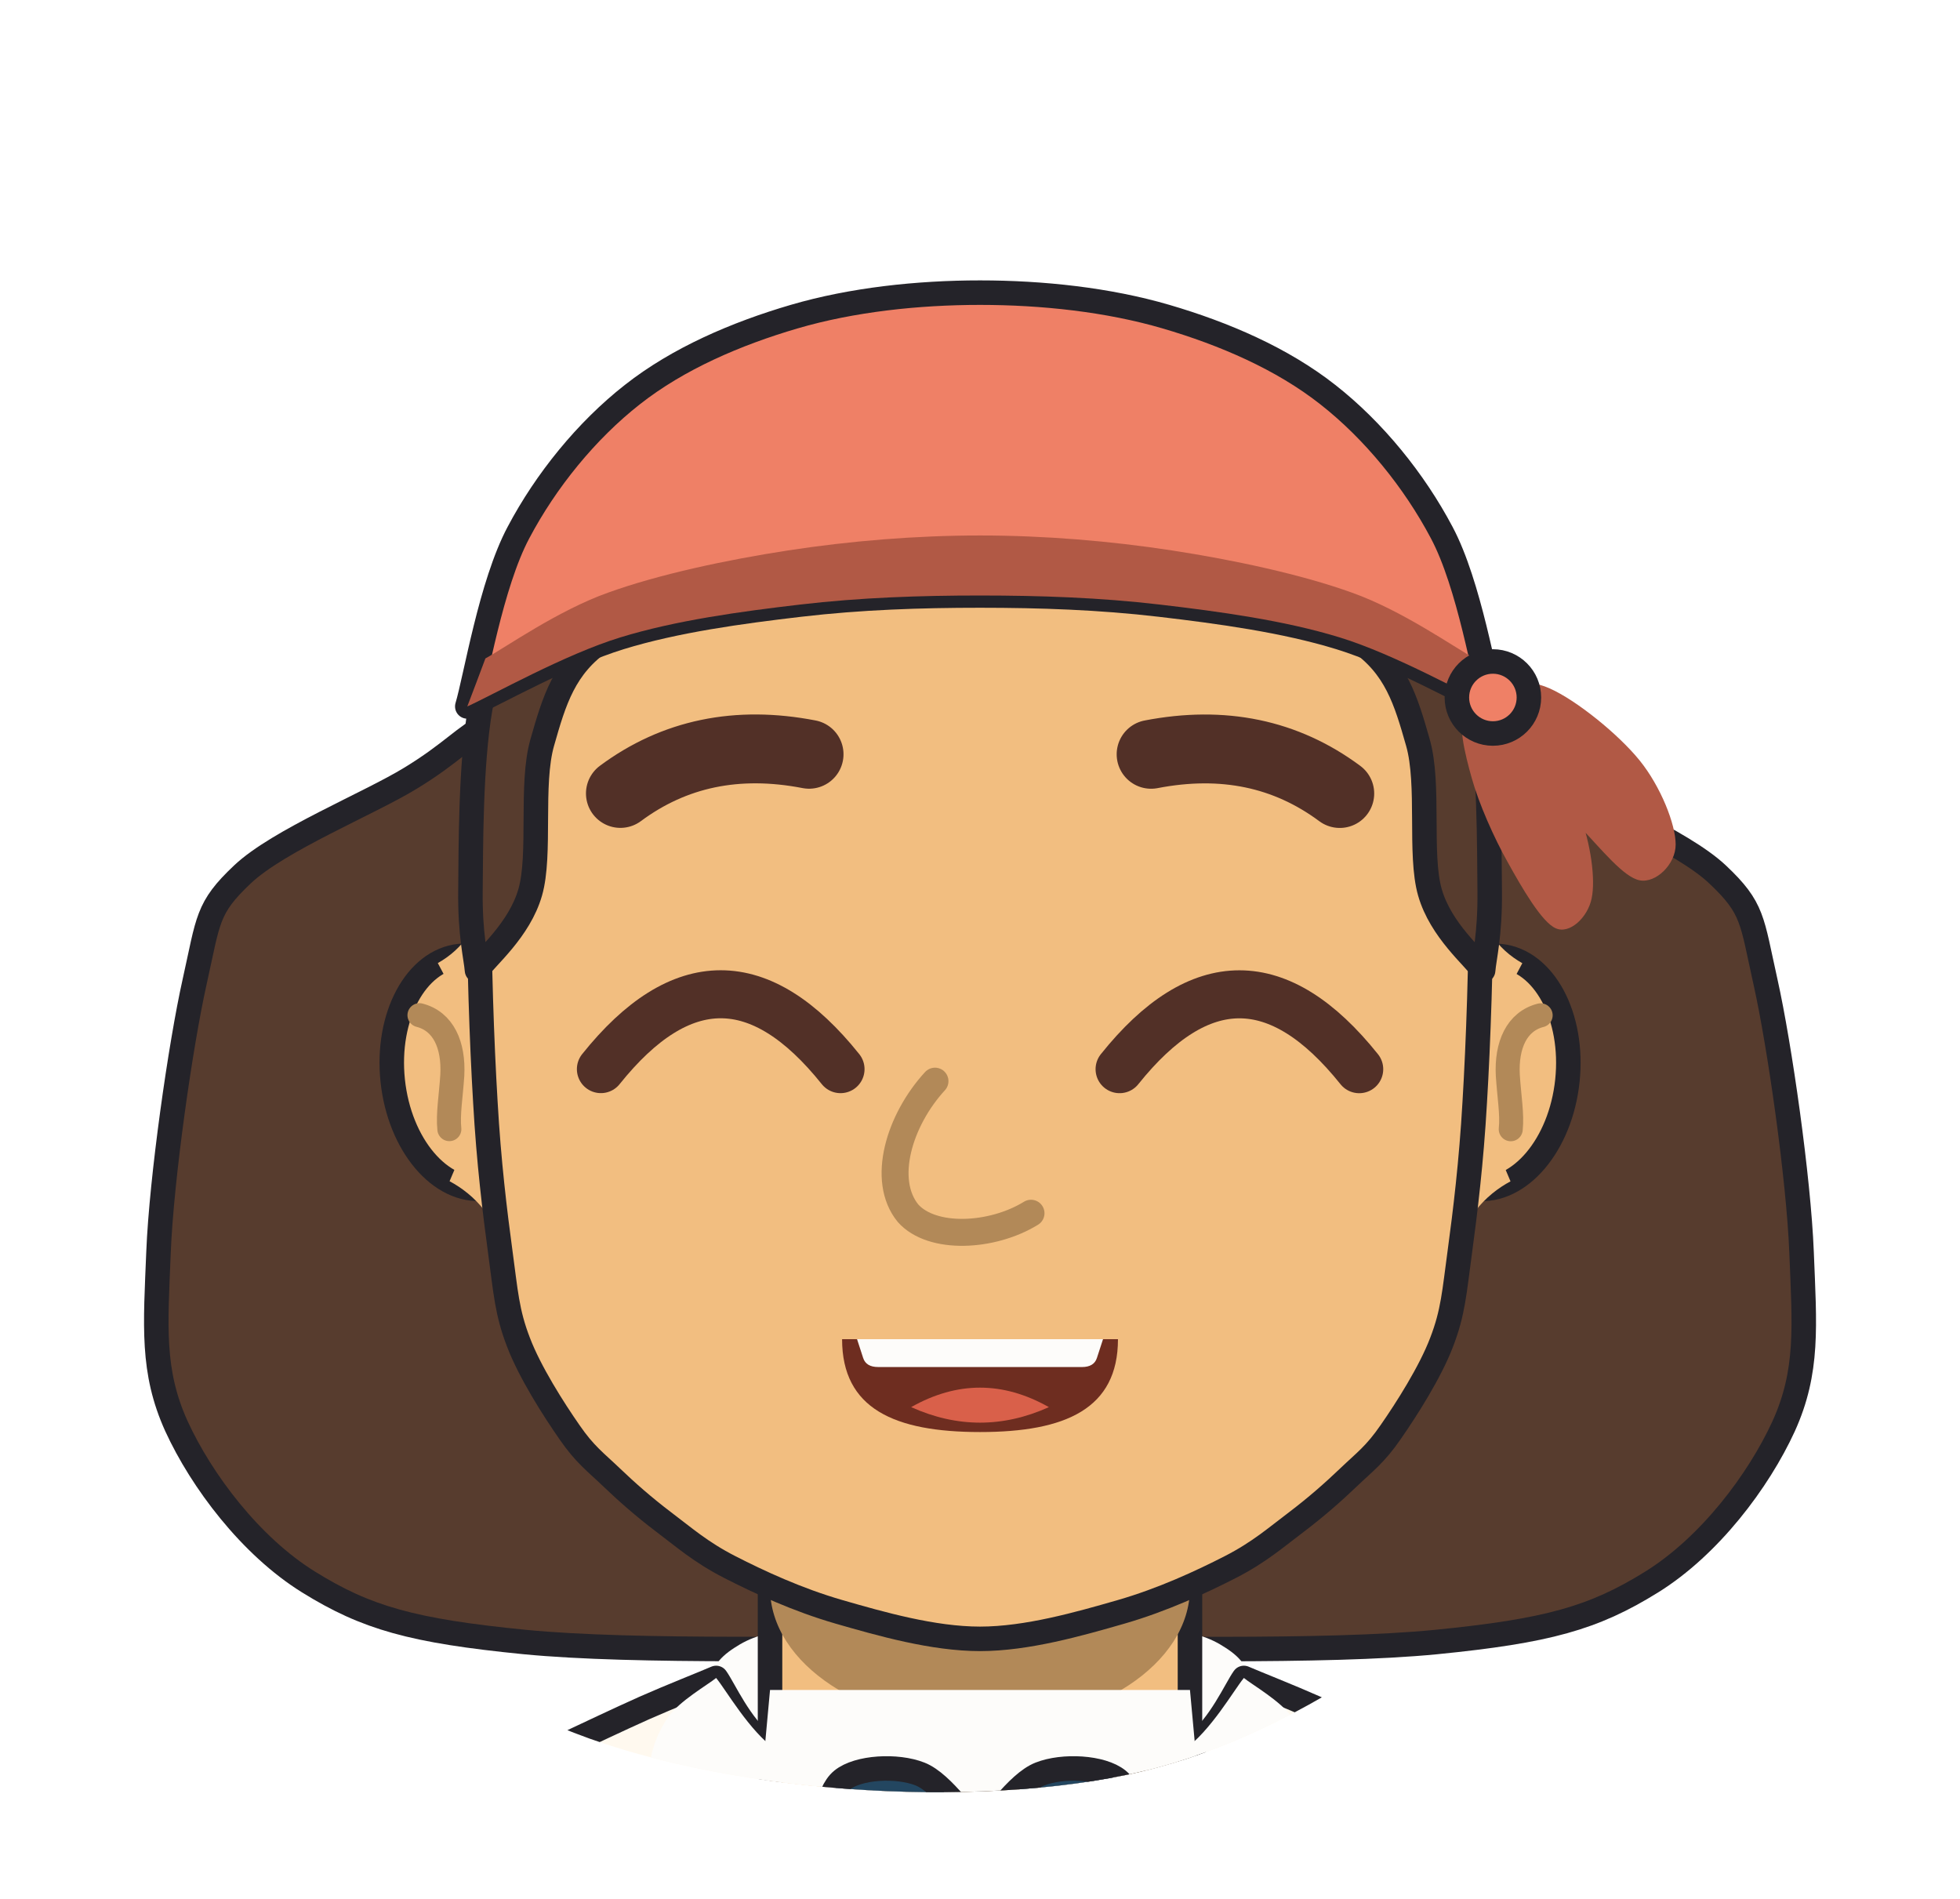
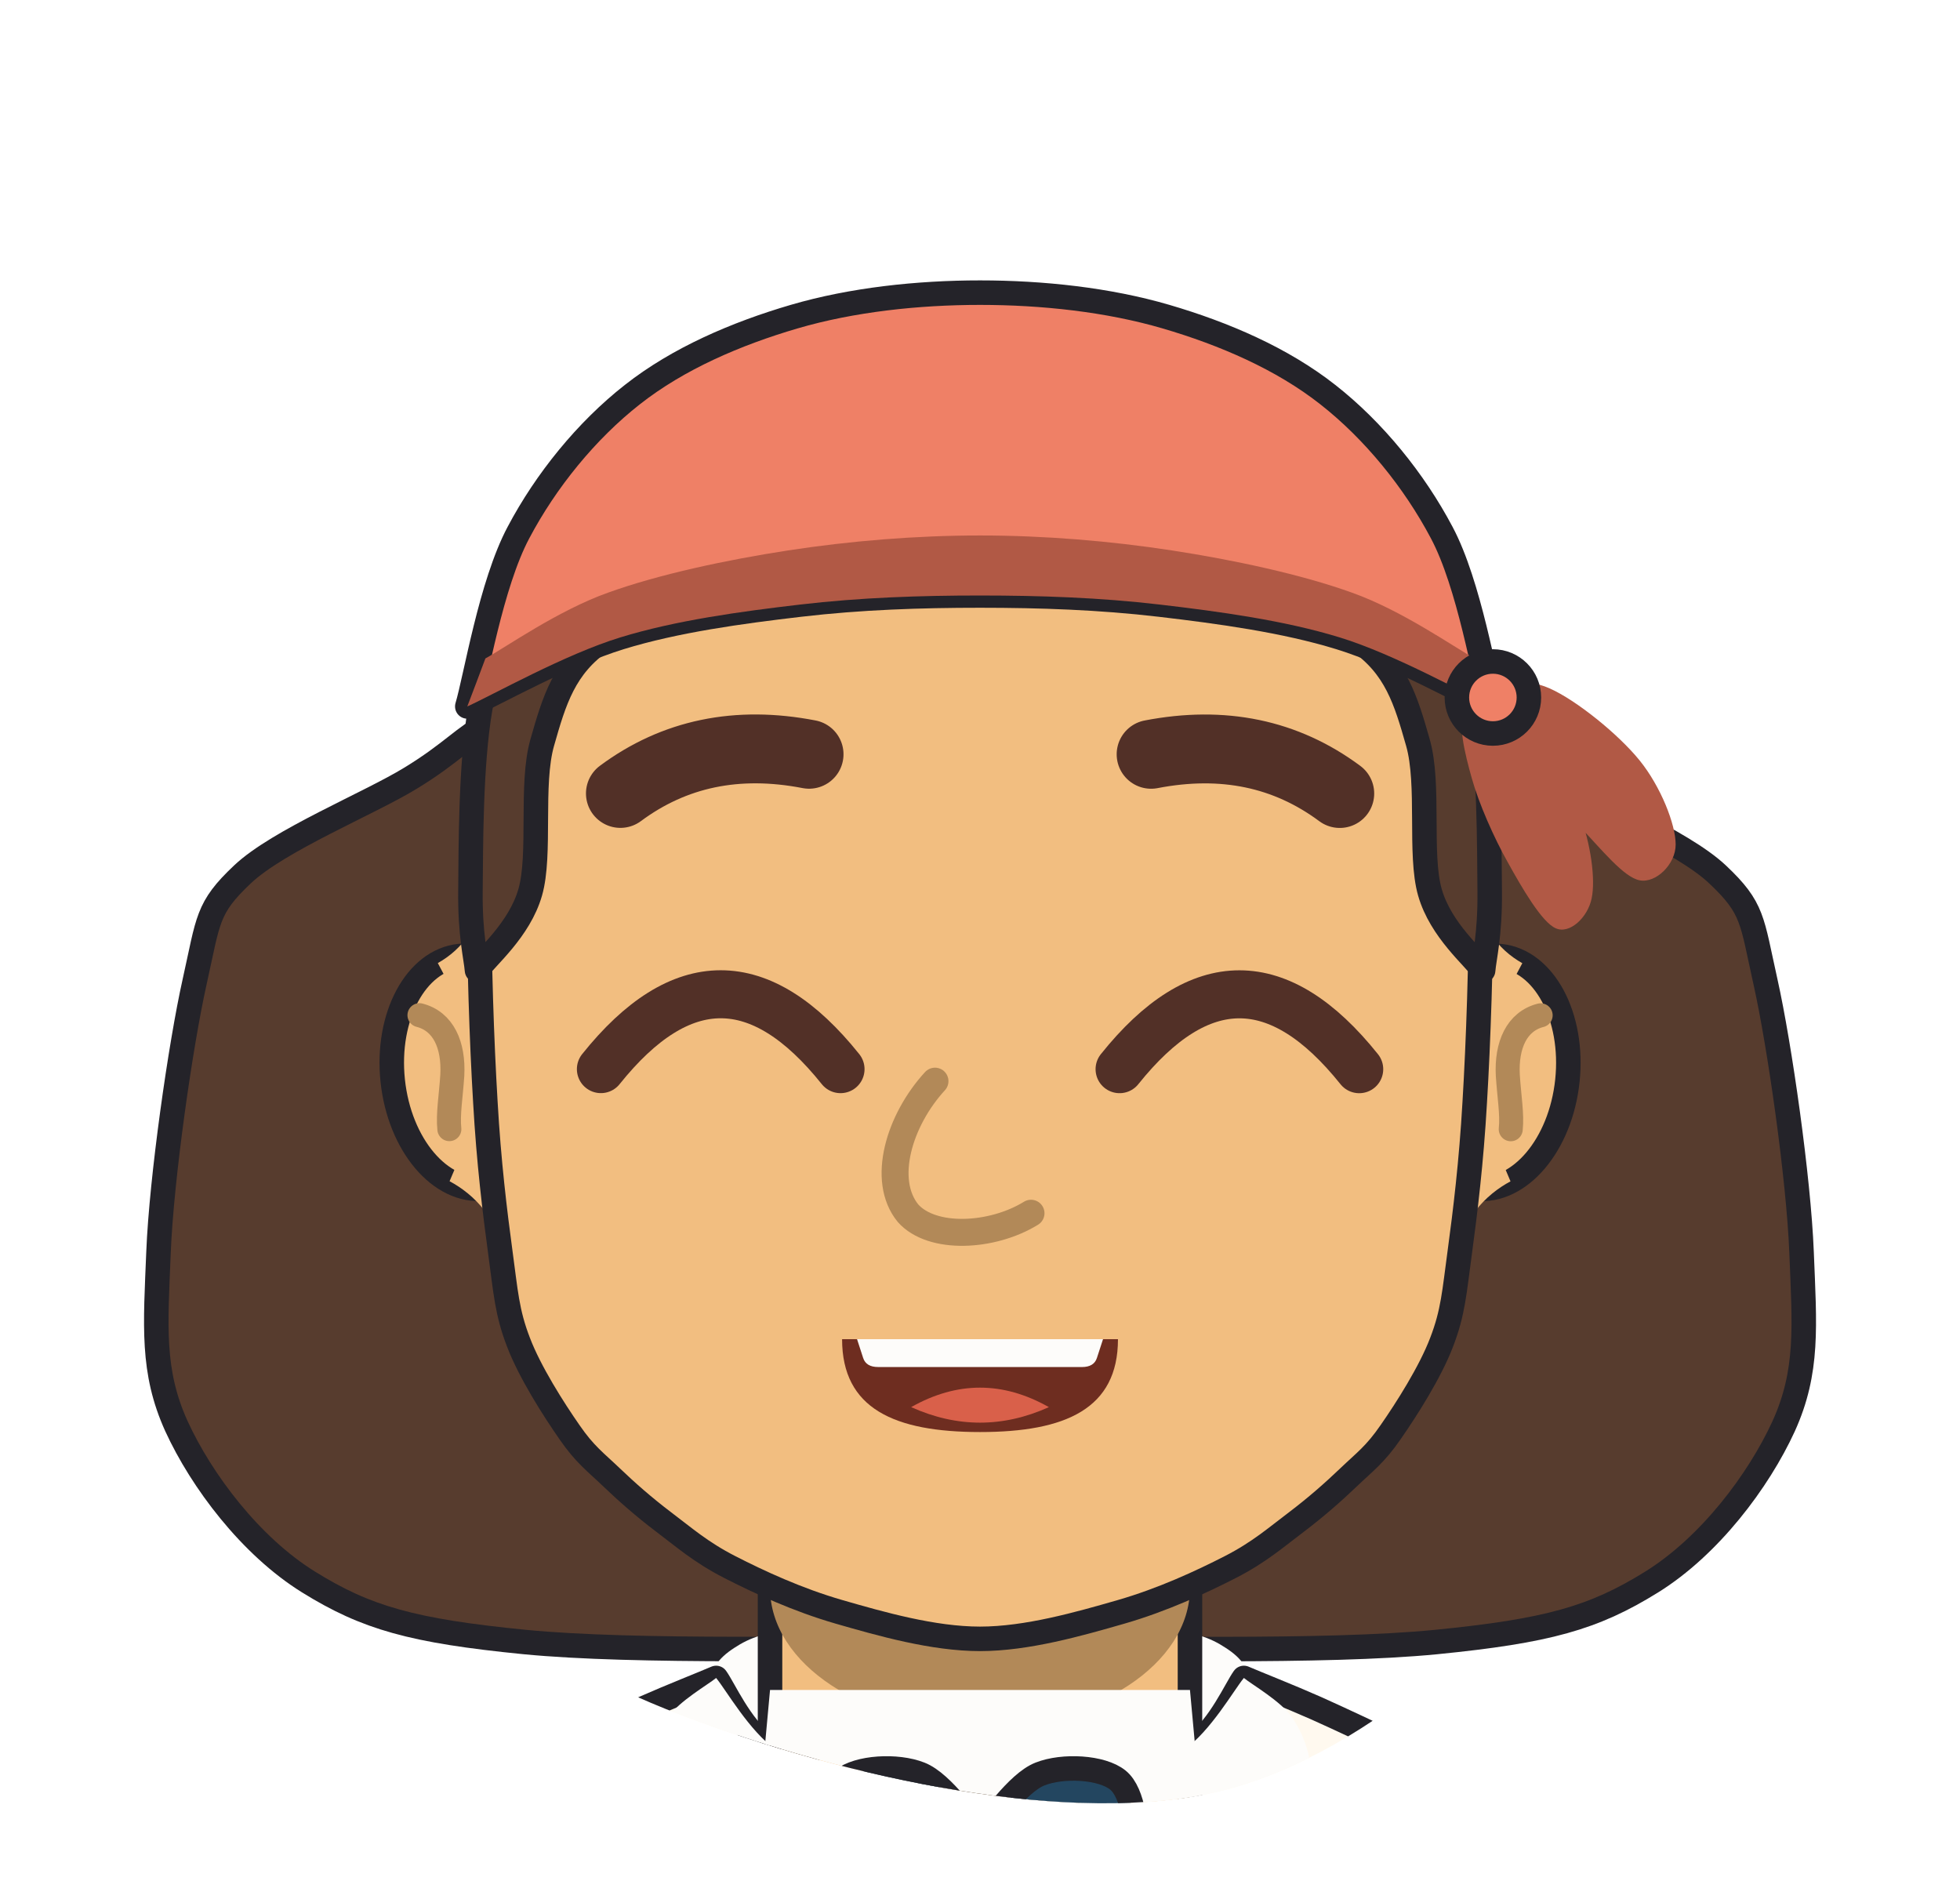
<svg xmlns="http://www.w3.org/2000/svg" viewBox="0 0 320 310" width="320" height="310">
  <defs>
    <clipPath id="cd21b">
      <rect x="-4000" y="-4000" width="9000" height="9000" />
    </clipPath>
    <clipPath id="cd21cr">
-       <path d="M862.09 607.84C858.03 666.79 807.19 729.53 757.44 777.12C707.68 824.99 639.26 878.53 564.09 893.94C489.18 909.36 375.34 900.97 307.46 869.61C239.32 838.24 186.32 767.39 156.30 706.00C126.01 644.62 99.78 559.71 126.28 501.03C152.51 442.62 242.02 380.96 313.95 355.27C386.15 329.58 480.80 335.80 558.68 347.16C636.29 358.52 730.12 379.61 780.69 423.15C831.26 466.68 865.87 548.89 862.09 607.84Z" />
-       <path d="M-473.50 -700.97L1473.50 -700.97L1473.50 818.77L-473.50 818.77Z" />
+       <path d="M828.02 629.68C820.45 676.65 807.40 735.10 769.56 780.51C731.73 825.91 668.84 888.02 600.99 902.11C532.88 916.20 432.67 892.98 361.43 864.79C290.46 836.35 214.78 779.72 174.07 732.49C133.36 685.52 113.01 625.50 117.71 581.92C122.40 538.34 158.15 500.50 201.99 471.28C245.83 441.79 312.64 414.39 380.48 405.78C448.33 396.91 536.27 402.91 608.82 418.57C681.36 433.96 778.96 463.97 815.49 499.20C852.02 534.43 835.58 582.97 828.02 629.68Z" />
+       <path d="M-473.50 -700.97L1473.50 -700.97L1473.50 664.63L-473.50 664.63Z" />
    </clipPath>
    <clipPath id="cd21s">
      <path d="M500 905.2C508.8 904.1 537.1 902.8 552.9 898.6C568.8 894.4 584.7 888 595.3 880.1C605.9 872.1 613 855.8 616.5 850.9C621.8 853.2 636.8 859.1 648.3 864.2C659.7 869.3 672.5 875.4 685.3 881.4C698.1 887.3 712.5 893.3 725 899.9C737.6 906.5 750.8 914.3 760.8 921.1C770.7 927.9 778 934.3 784.6 941C791.2 947.6 795.8 954.2 800.5 960.8C805.1 967.4 808.6 974.1 812.4 980.7C816.1 987.2 821.2 996.8 823 1000L177 1000C178.8 996.8 183.9 987.2 187.6 980.7C191.4 974.1 194.9 967.4 199.5 960.8C204.2 954.2 208.8 947.6 215.4 941C222 934.3 229.3 927.9 239.2 921.1C249.2 914.3 262.4 906.5 275 899.9C287.5 893.3 301.9 887.3 314.7 881.4C327.5 875.4 340.3 869.3 351.7 864.2C363.2 859.1 378.2 853.2 383.5 850.9C387 855.8 394.1 872.1 404.7 880.1C415.3 888 431.2 894.4 447.1 898.6C462.9 902.8 491.2 904.1 500 905.2Z" fill="#FFF9EF" stroke="#242329" stroke-width="10.82" stroke-linejoin="round" stroke-linecap="round" transform="translate(500 1014) scale(0.86) translate(-500 -1000)" />
      <path d="M407.3 856.2L592.7 856.2L605.9 1000L394.1 1000Z" fill="#FDFCFA" transform="translate(500 1014) scale(0.86) translate(-500 -1000)" />
      <path d="M494.7 907.9C488.1 906.8 469.1 905.4 455 901.2C440.9 897.1 421.9 891.1 410 882.7C398.1 874.3 387.9 856.2 383.5 850.9C380 853.8 367.2 861.1 362.3 868.2C357.5 875.2 353.5 885.1 354.4 893.3C355.3 901.5 360.1 911 367.6 917.1C375.1 923.3 386.2 928.2 399.4 930.4C412.6 932.6 433.4 932.1 447.1 930.4C460.7 928.6 473.5 923.5 481.5 919.8C489.4 916 492.5 909.9 494.7 907.9ZM505.3 907.9C511.9 906.8 530.9 905.4 545 901.2C559.1 897.1 578.1 891.1 590 882.7C601.9 874.3 612.1 856.2 616.5 850.9C620 853.8 632.8 861.1 637.7 868.2C642.5 875.2 646.5 885.1 645.6 893.3C644.7 901.5 639.9 911 632.4 917.1C624.9 923.3 613.8 928.2 600.6 930.4C587.4 932.6 566.6 932.1 552.9 930.4C539.3 928.6 526.5 923.5 518.5 919.8C510.6 916 507.5 909.9 505.3 907.9Z" fill="#FDFCFA" transform="translate(500 1014) scale(0.86) translate(-500 -1000)" />
      <path d="M407.3 917.1L394.1 993.4M592.7 917.1L605.9 993.4" fill="none" stroke="#BBB6AE" stroke-width="13.2" stroke-linecap="round" stroke-linejoin="round" transform="translate(500 1014) scale(0.86) translate(-500 -1000)" />
      <path d="M494.7 927.7L478.8 986M505.3 927.7L521.2 986" fill="none" stroke="#242329" stroke-width="20.55" stroke-linecap="round" stroke-linejoin="round" transform="translate(500 1014) scale(0.86) translate(-500 -1000)" />
      <path d="M494.7 927.7L478.8 986M505.3 927.7L521.2 986" fill="none" stroke="#234660" stroke-width="11.9" stroke-linecap="round" stroke-linejoin="round" transform="translate(500 1014) scale(0.86) translate(-500 -1000)" />
      <path d="M500 919.8C495.6 915.4 483.7 897.3 473.5 893.3C463.4 889.3 446.2 890.2 439.1 896C432.1 901.7 430.7 918.5 431.2 927.7C431.6 937 434.7 948 441.8 951.5C448.8 955.1 463.8 954.2 473.5 948.9C483.2 943.6 495.6 924.6 500 919.8ZM500 919.8C504.4 915.4 516.3 897.3 526.5 893.3C536.6 889.3 553.8 890.2 560.9 896C567.9 901.7 569.3 918.5 568.8 927.7C568.4 937 565.3 948 558.2 951.5C551.2 955.1 536.2 954.2 526.5 948.9C516.8 943.6 504.4 924.6 500 919.8Z" fill="#234660" stroke="#242329" stroke-width="10.82" stroke-linejoin="round" stroke-linecap="round" transform="translate(500 1014) scale(0.86) translate(-500 -1000)" />
    </clipPath>
    <clipPath id="cd21eL">
      <ellipse cx="385.5" cy="569" rx="59.6" ry="60.9" />
    </clipPath>
    <clipPath id="cd21eR">
      <ellipse cx="614.5" cy="569" rx="59.6" ry="60.9" />
    </clipPath>
    <filter id="cd21bl" x="-60%" y="-90%" width="220%" height="280%">
      <feGaussianBlur stdDeviation="15" />
    </filter>
    <clipPath id="cd21eo">
      <path d="M-1000 -1000H2000V2000H-1000Z" />
    </clipPath>
    <clipPath id="cd21ck">
      <ellipse cx="385.5" cy="561.1" rx="66.5" ry="65.2" />
      <ellipse cx="385.5" cy="569" rx="62.6" ry="63.9" />
      <ellipse cx="614.5" cy="561.1" rx="66.5" ry="65.2" />
      <ellipse cx="614.5" cy="569" rx="62.6" ry="63.9" />
    </clipPath>
  </defs>
  <g transform="translate(-55 -107) scale(0.43)">
    <g clip-path="url(#cd21b)">
      <g transform="translate(500 1014) scale(0.86) translate(-500 -1000)">
        <g transform="matrix(1 0.0001 -0.0001 1 0.08335 0.01754)">
          <path fill="#573C2E" data-o="f" d="M688 422.1C692.8 423.4 706.5 424.7 717.1 430C727.7 435.3 733.4 442.8 751.5 453.8C769.6 464.9 809.7 481.2 825.6 496.2C841.5 511.2 840.6 516.1 846.8 543.8C853 571.6 861.4 630.3 862.7 663C864 695.6 865.8 715.5 854.8 739.8C843.7 764 822.1 792.7 796.5 808.6C770.9 824.5 750.6 830.2 701.2 835.1C651.8 839.9 567.1 837.7 500 837.7C432.9 837.7 348.2 839.9 298.8 835.1C249.4 830.2 229.1 824.5 203.5 808.6C177.9 792.7 156.3 764 145.2 739.8C134.2 715.5 136 695.6 137.3 663C138.6 630.3 147 571.6 153.2 543.8C159.4 516.1 158.5 511.2 174.4 496.2C190.3 481.2 230.4 464.9 248.5 453.8C266.6 442.8 272.3 435.3 282.9 430C293.5 424.7 307.2 423.4 312 422.1C374.7 422.1 625.3 422.1 688 422.1Z" stroke="#242329" stroke-width="10.82" stroke-linejoin="round" stroke-linecap="round" />
        </g>
        <g clip-path="url(#cd21cr)">
          <g transform="translate(0 0.06)">
            <path d="M500 824.5C525.6 824.5 558.7 826.2 576.8 828.4C594.9 830.7 601.5 833.1 608.5 837.7C615.6 842.3 619.6 847.4 619.1 856.2C618.7 865.1 625.8 880.5 605.9 890.7C586 900.8 535.3 917.1 500 917.1C464.7 917.1 414 900.8 394.1 890.7C374.2 880.5 381.3 865.1 380.9 856.2C380.4 847.4 384.4 842.3 391.5 837.7C398.5 833.1 405.1 830.7 423.2 828.4C441.3 826.2 474.4 824.5 500 824.5Z" fill="#FDFCFA" />
          </g>
        </g>
        <g clip-path="url(#cd21cr)">
          <g transform="translate(0 0.06)">
            <path d="M407.3 768.9L407.3 935.7Q407.3 967.4 439.1 967.4L560.9 967.4Q592.7 967.4 592.7 935.7L592.7 768.9Z" fill="#F2BE80" stroke="#242329" stroke-width="10.82" stroke-linejoin="round" stroke-linecap="round" />
            <ellipse cx="500" cy="811.2" rx="92.7" ry="60.9" fill="#B28958" />
          </g>
        </g>
        <g transform="matrix(1 0.0001 -0.0001 1 0.08335 0.01754)">
          <ellipse cx="275.6" cy="583.6" rx="35.1" ry="51.6" transform="rotate(-6 275.6 583.6)" fill="#F2BE80" stroke="#242329" stroke-width="10.82" stroke-linejoin="round" stroke-linecap="round" />
          <ellipse cx="724.4" cy="583.6" rx="35.1" ry="51.6" transform="rotate(6 724.4 583.6)" fill="#F2BE80" stroke="#242329" stroke-width="10.82" stroke-linejoin="round" stroke-linecap="round" />
          <path d="M281.3 496.1C281.3 518.4 271 529.5 260.6 535.4L286.2 583.6ZM718.7 496.1C718.7 518.4 729 529.5 739.4 535.4L713.8 583.6ZM291.8 671C288.8 648.8 276.3 637.3 265.8 631.7L286.2 583.6ZM708.2 671C711.2 648.8 723.7 637.3 734.2 631.7L713.8 583.6Z" fill="#F2BE80" />
          <path d="M252.5 558.4C263.1 561.1 267.7 571.6 267 584.9C266.4 594.2 265 602.1 265.7 608.7M747.5 558.4C736.9 561.1 732.3 571.6 733 584.9C733.6 594.2 735 602.1 734.3 608.7" fill="none" stroke="#B28958" stroke-width="10.6" stroke-linecap="round" stroke-linejoin="round" />
        </g>
        <g transform="matrix(1 0.0001 -0.0001 1 0.08335 0.01754)">
          <path d="M500 255.3C526.5 255.3 554.7 258.6 579.4 265.9C604.1 273.2 628.8 284 648.3 299C667.7 314 684.4 334.9 695.9 355.9C707.4 376.8 712.9 400 717.1 424.7C721.3 449.4 720.8 475.5 721.1 504.1C721.3 532.8 720 570.3 718.4 596.8C716.9 623.3 714.2 645.3 711.8 663C709.4 680.6 708.9 689.5 703.8 702.7C698.8 715.9 688.2 732.5 681.3 742.4C674.5 752.3 669.8 755.6 662.8 762.3C655.9 768.9 648.4 775.5 639.7 782.1C630.9 788.7 623.4 795.4 610.5 802C597.6 808.6 580.6 816.5 562.2 821.8C543.8 827.1 520.7 833.7 500 833.7C479.3 833.7 456.2 827.1 437.8 821.8C419.4 816.5 402.4 808.6 389.5 802C376.6 795.4 369.1 788.7 360.3 782.1C351.6 775.5 344.1 768.9 337.2 762.3C330.2 755.6 325.5 752.3 318.7 742.4C311.8 732.5 301.2 715.9 296.2 702.7C291.1 689.5 290.6 680.6 288.2 663C285.8 645.3 283.1 623.3 281.6 596.8C280 570.3 278.7 532.8 278.9 504.1C279.2 475.5 278.7 449.4 282.9 424.7C287.1 400 292.6 376.8 304.1 355.9C315.6 334.9 332.3 314 351.7 299C371.2 284 395.9 273.2 420.6 265.9C445.3 258.6 473.5 255.3 500 255.3Z" fill="#F2BE80" data-sk="1" stroke="#242329" stroke-width="10.82" stroke-linejoin="round" stroke-linecap="round" />
        </g>
        <g clip-path="url(#cd21cr)">
          <g transform="translate(0 0.13)">
            <path d="M500 905.2C508.8 904.1 537.1 902.8 552.9 898.6C568.8 894.4 584.7 888 595.3 880.1C605.9 872.1 613 855.8 616.5 850.9C621.8 853.2 636.8 859.1 648.3 864.2C659.7 869.3 672.5 875.4 685.3 881.4C698.1 887.3 712.5 893.3 725 899.9C737.6 906.5 750.8 914.3 760.8 921.1C770.7 927.9 778 934.3 784.6 941C791.2 947.6 795.8 954.2 800.5 960.8C805.1 967.4 808.6 974.1 812.4 980.7C816.1 987.2 821.2 996.8 823 1000L177 1000C178.8 996.8 183.9 987.2 187.6 980.7C191.4 974.1 194.9 967.4 199.5 960.8C204.2 954.2 208.8 947.6 215.4 941C222 934.3 229.3 927.9 239.2 921.1C249.2 914.3 262.4 906.5 275 899.9C287.5 893.3 301.9 887.3 314.7 881.4C327.5 875.4 340.3 869.3 351.7 864.2C363.2 859.1 378.2 853.2 383.5 850.9C387 855.8 394.1 872.1 404.7 880.1C415.3 888 431.2 894.4 447.1 898.6C462.9 902.8 491.2 904.1 500 905.2Z" fill="#FFF9EF" stroke="#242329" stroke-width="10.82" stroke-linejoin="round" stroke-linecap="round" />
            <path d="M407.3 856.2L592.7 856.2L605.9 1000L394.1 1000Z" fill="#FDFCFA" />
            <path d="M494.7 907.9C488.1 906.8 469.1 905.4 455 901.2C440.9 897.1 421.9 891.1 410 882.7C398.1 874.3 387.9 856.2 383.5 850.9C380 853.8 367.2 861.1 362.3 868.2C357.5 875.2 353.5 885.1 354.4 893.3C355.3 901.5 360.1 911 367.6 917.1C375.1 923.3 386.2 928.2 399.4 930.4C412.6 932.6 433.4 932.1 447.1 930.4C460.7 928.6 473.5 923.5 481.5 919.8C489.4 916 492.5 909.9 494.7 907.9ZM505.3 907.9C511.9 906.8 530.9 905.4 545 901.2C559.1 897.1 578.1 891.1 590 882.7C601.9 874.3 612.1 856.2 616.5 850.9C620 853.8 632.8 861.1 637.7 868.2C642.5 875.2 646.5 885.1 645.6 893.3C644.7 901.5 639.9 911 632.4 917.1C624.9 923.3 613.8 928.2 600.6 930.4C587.4 932.6 566.6 932.1 552.9 930.4C539.3 928.6 526.5 923.5 518.5 919.8C510.6 916 507.5 909.9 505.3 907.9Z" fill="#FDFCFA" />
            <path d="M407.3 917.1L394.1 993.4M592.7 917.1L605.9 993.4" fill="none" stroke="#BBB6AE" stroke-width="13.2" stroke-linecap="round" stroke-linejoin="round" />
            <path d="M494.7 927.7L478.8 986M505.3 927.7L521.2 986" fill="none" stroke="#242329" stroke-width="20.55" stroke-linecap="round" stroke-linejoin="round" />
            <path d="M494.7 927.7L478.8 986M505.3 927.7L521.2 986" fill="none" stroke="#234660" stroke-width="11.9" stroke-linecap="round" stroke-linejoin="round" />
            <path d="M500 919.8C495.6 915.4 483.7 897.3 473.5 893.3C463.4 889.3 446.2 890.2 439.1 896C432.1 901.7 430.7 918.5 431.2 927.7C431.6 937 434.7 948 441.8 951.5C448.8 955.1 463.8 954.2 473.5 948.9C483.2 943.6 495.6 924.6 500 919.8ZM500 919.8C504.4 915.4 516.3 897.3 526.5 893.3C536.6 889.3 553.8 890.2 560.9 896C567.9 901.7 569.3 918.5 568.8 927.7C568.4 937 565.3 948 558.2 951.5C551.2 955.1 536.2 954.2 526.5 948.9C516.8 943.6 504.4 924.6 500 919.8Z" fill="#234660" stroke="#242329" stroke-width="10.82" stroke-linejoin="round" stroke-linecap="round" />
            <circle cx="500" cy="922.4" r="13.2" fill="#234660" stroke="#242329" stroke-width="10.82" stroke-linejoin="round" stroke-linecap="round" />
          </g>
        </g>
        <g transform="matrix(1 0.0001 -0.0001 1 0.08335 0.01754)">
          <path fill="#573C2E" data-o="f" d="M722.1 538.6C718.1 532.8 703.4 520.9 698.6 504.1C693.8 487.4 698.6 456.5 693.3 438C688 419.4 683.6 404.4 666.8 392.9C650 381.5 620.5 374 592.7 369.1C564.9 364.3 530.9 363.8 500 363.8C469.1 363.8 435.1 364.3 407.3 369.1C379.5 374 350 381.5 333.2 392.9C316.4 404.4 312 419.4 306.7 438C301.4 456.5 306.2 487.4 301.4 504.1C296.6 520.9 281.9 532.8 277.9 538.6C277.4 532.7 274.8 522.9 275 503.7C275.2 484.4 275 448 279.3 423C283.7 397.9 289.4 374.5 301.1 353.2C312.8 332 329.9 310.8 349.6 295.6C369.3 280.4 394.4 269.5 419.4 262.1C444.5 254.7 473.1 251.3 500 251.3C526.9 251.3 555.5 254.7 580.6 262.1C605.6 269.5 630.7 280.4 650.4 295.6C670.1 310.8 687.2 332 698.9 353.2C710.6 374.5 716.3 397.9 720.7 423C725 448 724.8 484.4 725 503.7C725.2 522.9 722.6 532.7 722.1 538.6Z" stroke="#242329" stroke-width="10.82" stroke-linejoin="round" stroke-linecap="round" />
        </g>
        <g transform="matrix(1 0.0001 -0.0001 1 0.08335 0.01754)">
          <g filter="url(#cd21bl)">
            <ellipse cx="330.6" cy="668.3" rx="35.7" ry="19.9" fill="#EE9865" opacity="0.000" transform="matrix(0.4 0 0 0.4 198.36 400.98)" />
          </g>
          <g filter="url(#cd21bl)">
            <ellipse cx="669.4" cy="668.3" rx="35.7" ry="19.9" fill="#EE9865" opacity="0.000" transform="matrix(0.4 0 0 0.4 401.64 400.98)" />
          </g>
        </g>
        <g transform="matrix(1 0.0001 -0.0001 1 0.08335 0.01754)">
          <g clip-path="url(#cd21eo)" display="none">
            <g>
              <ellipse cx="385.5" cy="561.1" rx="63.5" ry="62.2" fill="#523027" />
              <ellipse cx="385.5" cy="569" rx="59.6" ry="60.9" fill="#FDFCFA" />
              <g clip-path="url(#cd21eL)">
                <g transform="translate(0.00 0.00)">
                  <ellipse cx="397.4" cy="573.6" rx="38.4" ry="44.3" fill="#050404" />
                  <circle cx="381.5" cy="552.5" r="11.3" fill="#FDFCFA" />
                  <circle cx="416.6" cy="590.8" r="5.8" fill="#FDFCFA" />
                </g>
              </g>
            </g>
            <g>
              <ellipse cx="614.5" cy="561.1" rx="63.5" ry="62.2" fill="#523027" />
              <ellipse cx="614.5" cy="569" rx="59.6" ry="60.9" fill="#FDFCFA" />
              <g clip-path="url(#cd21eR)">
                <g transform="translate(0.00 0.00)">
                  <ellipse cx="602.6" cy="573.6" rx="38.4" ry="44.3" fill="#050404" />
                  <circle cx="586.7" cy="552.5" r="11.3" fill="#FDFCFA" />
                  <circle cx="621.8" cy="590.8" r="5.8" fill="#FDFCFA" />
                </g>
              </g>
            </g>
          </g>
          <g clip-path="url(#cd21ck)">
            <g>
              <path d="M312.7 618C312.7 669.6 458.3 669.6 458.3 618Q385.5 596.8 312.7 618ZM541.7 618C541.7 669.6 687.3 669.6 687.3 618Q614.5 596.8 541.7 618Z" fill="#F2BE80" display="none" />
            </g>
          </g>
          <path fill="none" stroke="#523027" stroke-linecap="round" stroke-linejoin="round" display="inline" d="M332.6 582.2Q385.5 516.1 438.4 582.2M561.6 582.2Q614.5 516.1 667.4 582.2" stroke-width="21.2" />
          <path fill="none" stroke="#523027" stroke-width="30.4" stroke-linecap="round" stroke-linejoin="round" d="M341.2 460.5Q376.9 434.0 424.5 443.2M658.8 460.5Q623.1 434.0 575.5 443.2" transform="translate(0 0.00)" />
          <g>
            <path d="M480.1 587.5C464.3 604.7 456.3 631.2 468.2 645.8C478.8 657.7 505.3 656.4 522.5 645.8" fill="none" stroke="#B28958" stroke-width="11.9" stroke-linecap="round" stroke-linejoin="round" />
          </g>
          <path fill="#6E2D20" stroke="#6E2D20" stroke-linejoin="round" stroke-linecap="round" d="M439.1 701.4C459.4 701.4 479.7 701.4 500.0 701.4C520.3 701.4 540.6 701.4 560.9 701.4C560.9 732.1 537.8 742.4 500.0 742.4C462.2 742.4 439.1 732.1 439.1 701.4Z" stroke-width="0.01" />
          <path fill="#FDFCFA" display="inline" d="M445.7 701.4L554.3 701.4L551.6 709.7Q550.3 713.7 545.0 713.7L455.0 713.7Q449.7 713.7 448.4 709.7Z" transform="matrix(1 0 0 1 0 0)" />
          <g>
            <path d="M469.6 731.4Q500 714.2 530.4 731.4Q500 745.1 469.6 731.4Z" fill="#D9604A" display="inline" transform="matrix(1 0 0 1 0 0)" />
          </g>
        </g>
        <g transform="matrix(1 0.0001 -0.0001 1 0.08335 0.01754)">
          <path d="M719.7 414.1C722.8 410.2 739.6 408.8 751.5 414.1C763.4 419.4 781.9 434.4 791.2 445.9C800.5 457.4 807.1 474.1 807.1 483C807.1 491.8 798.3 500.2 791.2 498.8C784.2 497.5 774.4 485.2 764.7 475C755 464.9 740.5 448.1 733 438C725.5 427.8 716.6 418.1 719.7 414.1ZM714.4 424.7C718.4 420.7 732.5 422.5 740.9 430C749.3 437.5 759.9 456.9 764.7 469.7C769.6 482.5 771.8 498.4 770 506.8C768.3 515.2 760.3 522.7 754.2 520C748 517.4 739.1 501.9 733 490.9C726.8 479.9 720.2 464.9 717.1 453.8C714 442.8 710.5 428.7 714.4 424.7Z" fill="#B15945" />
          <path d="M726.4 422.1C715.1 417 683.3 399.1 658.8 391.6C634.4 384.1 605.9 380.2 579.4 377.1C552.9 374 526.5 373.1 500 373.1C473.5 373.1 447.1 374 420.6 377.1C394.1 380.2 365.6 384.1 341.2 391.6C316.7 399.1 284.9 417 273.6 422.1C277.4 409.3 284 368.2 296.2 345.3C308.3 322.4 326.2 300.3 346.5 284.4C366.7 268.5 392.3 257.5 417.9 250C443.5 242.5 472.6 239.4 500 239.4C527.4 239.4 556.5 242.5 582.1 250C607.7 257.5 633.3 268.5 653.5 284.4C673.8 300.3 691.7 322.4 703.8 345.3C716 368.2 722.6 409.3 726.4 422.1Z" fill="#EF8066" stroke="#242329" stroke-width="10.82" stroke-linejoin="round" stroke-linecap="round" />
          <path d="M718.4 400.9C719.7 404.4 725 418.5 726.4 422.1C715.1 417 683.3 399.1 658.8 391.6C634.4 384.1 605.9 380.2 579.4 377.1C552.9 374 526.5 373.1 500 373.1C473.5 373.1 447.1 374 420.6 377.1C394.1 380.2 365.6 384.1 341.2 391.6C316.7 399.1 284.9 417 273.6 422.1C275 418.5 280.3 404.4 281.6 400.9C290.6 396 313.6 379.7 335.9 371.8C358.1 363.8 387.9 357.4 415.3 353.2C442.6 349 471.8 346.6 500 346.6C528.2 346.6 557.4 349 584.7 353.2C612.1 357.4 641.9 363.8 664.1 371.8C686.4 379.7 709.4 396 718.4 400.9Z" fill="#B15945" />
          <circle cx="726.4" cy="418.1" r="15.9" fill="#EF8066" stroke="#242329" stroke-width="10.82" stroke-linejoin="round" stroke-linecap="round" />
        </g>
      </g>
    </g>
    <g clip-path="url(#cd21b)">
      <g transform="translate(0 0.00)" />
    </g>
  </g>
</svg>
